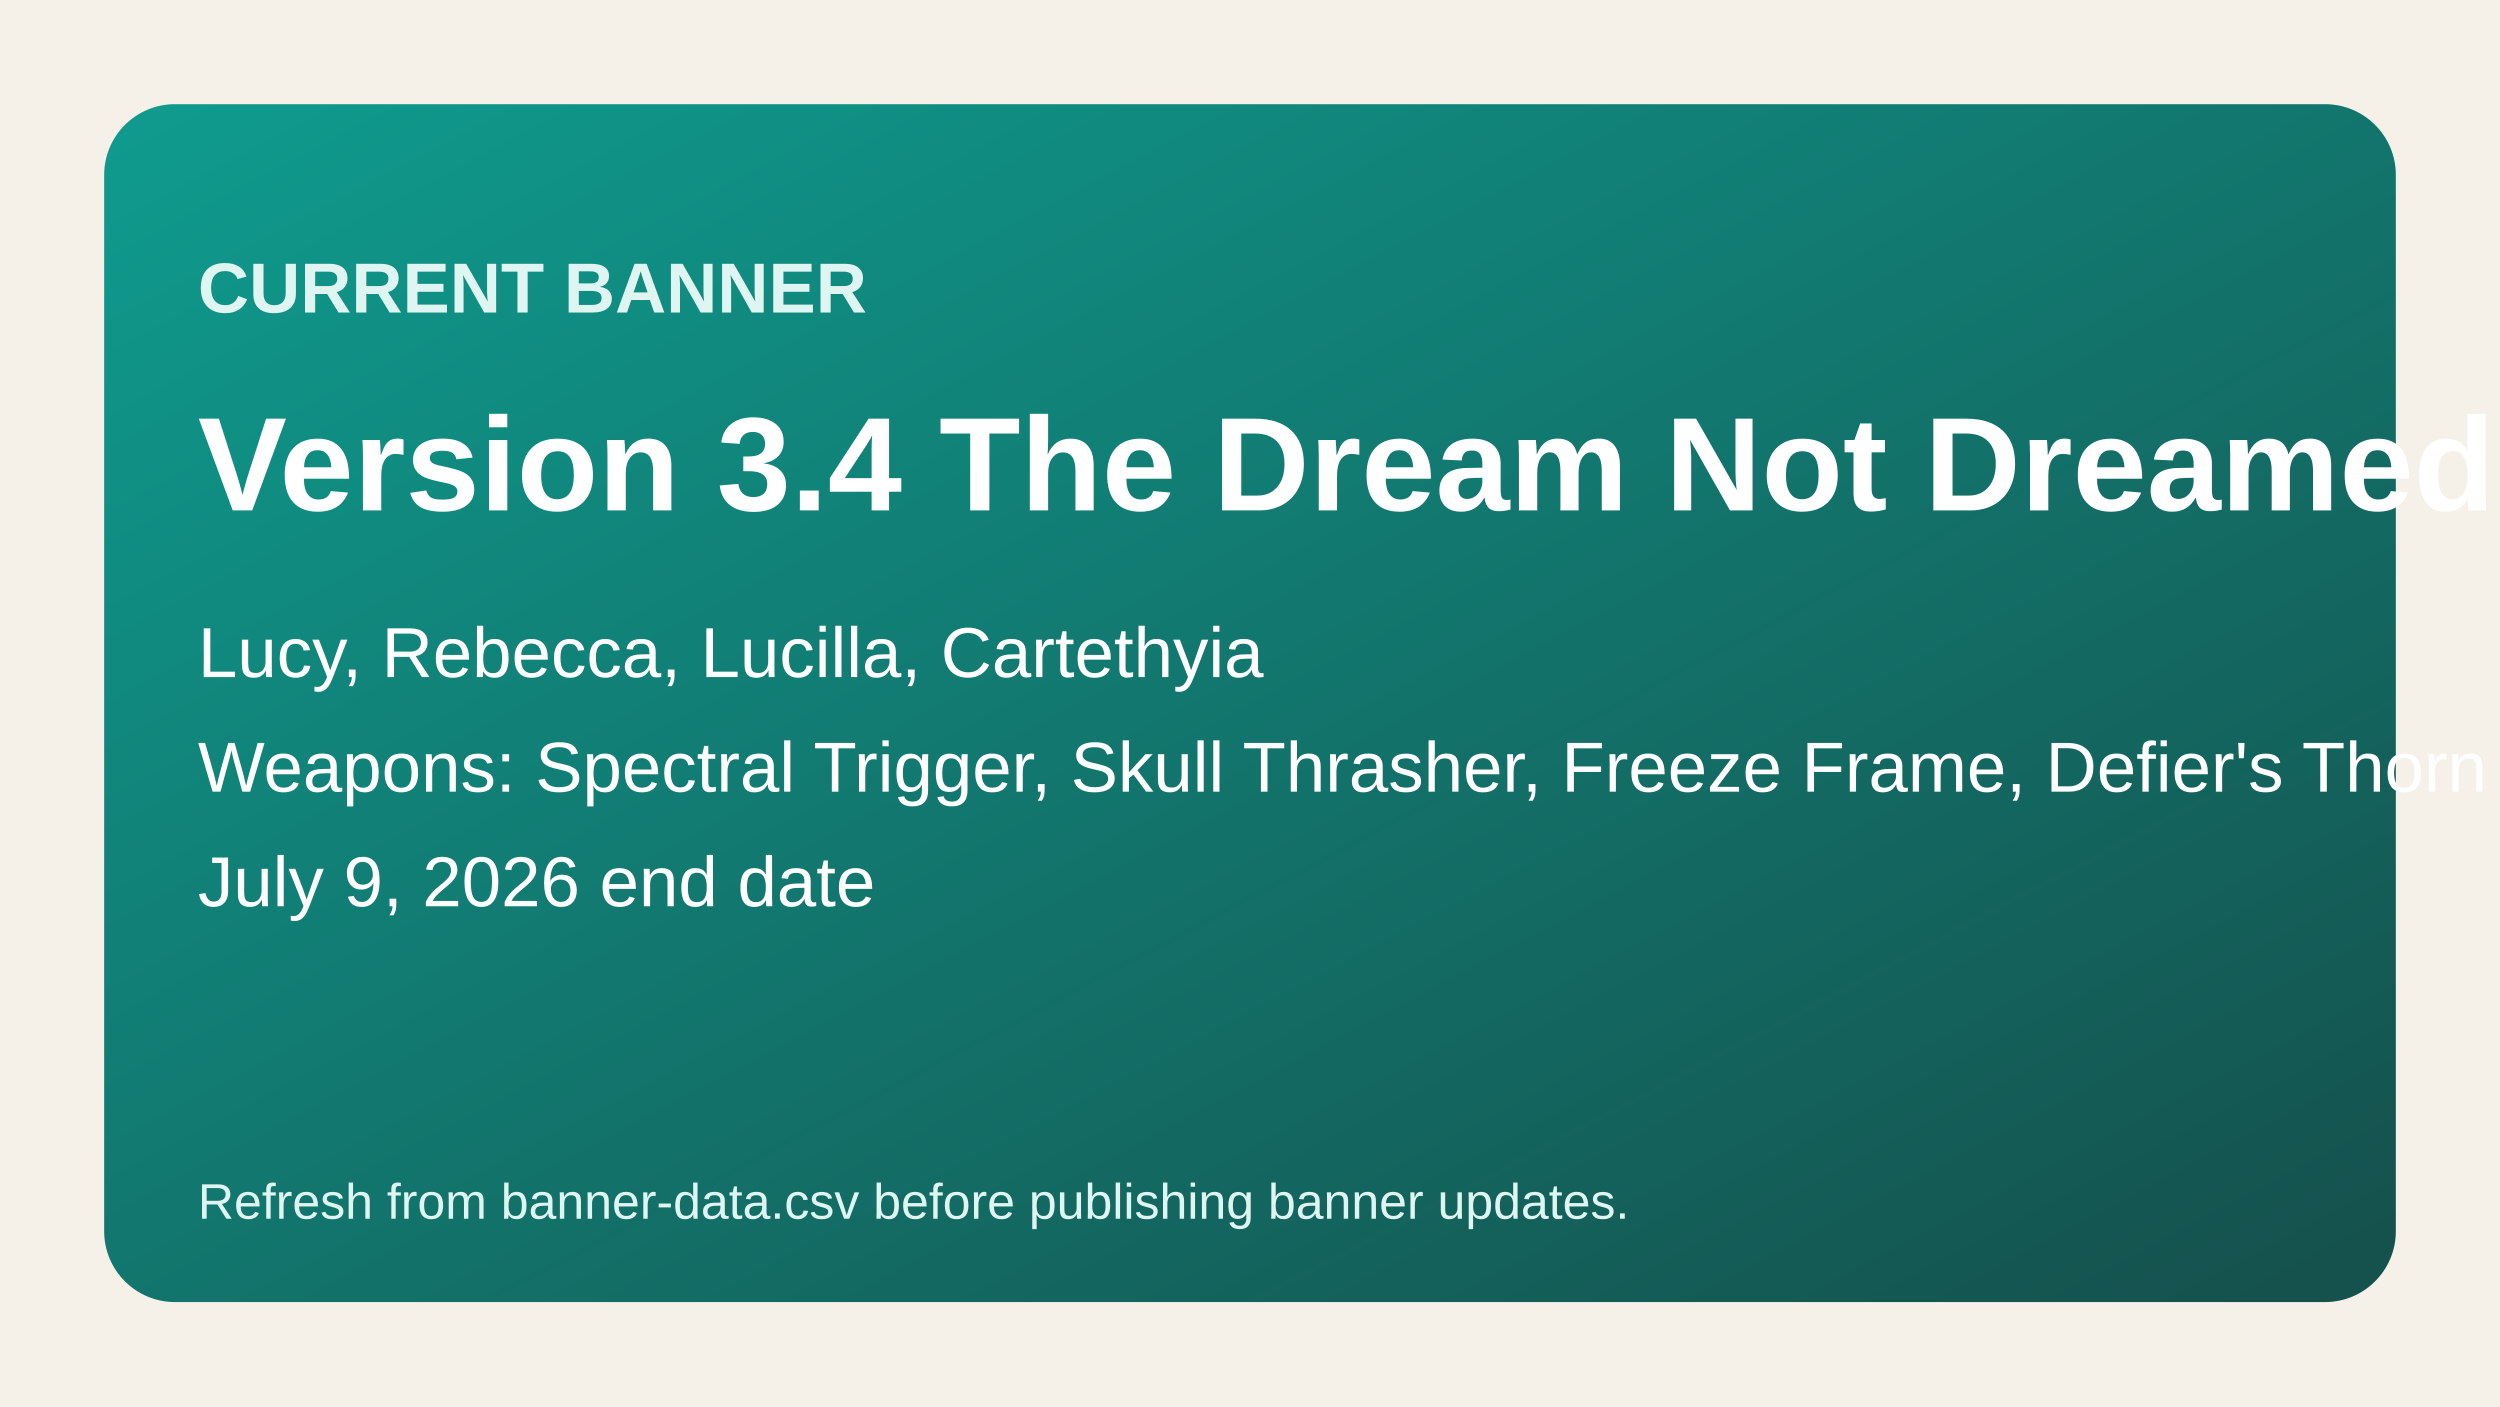
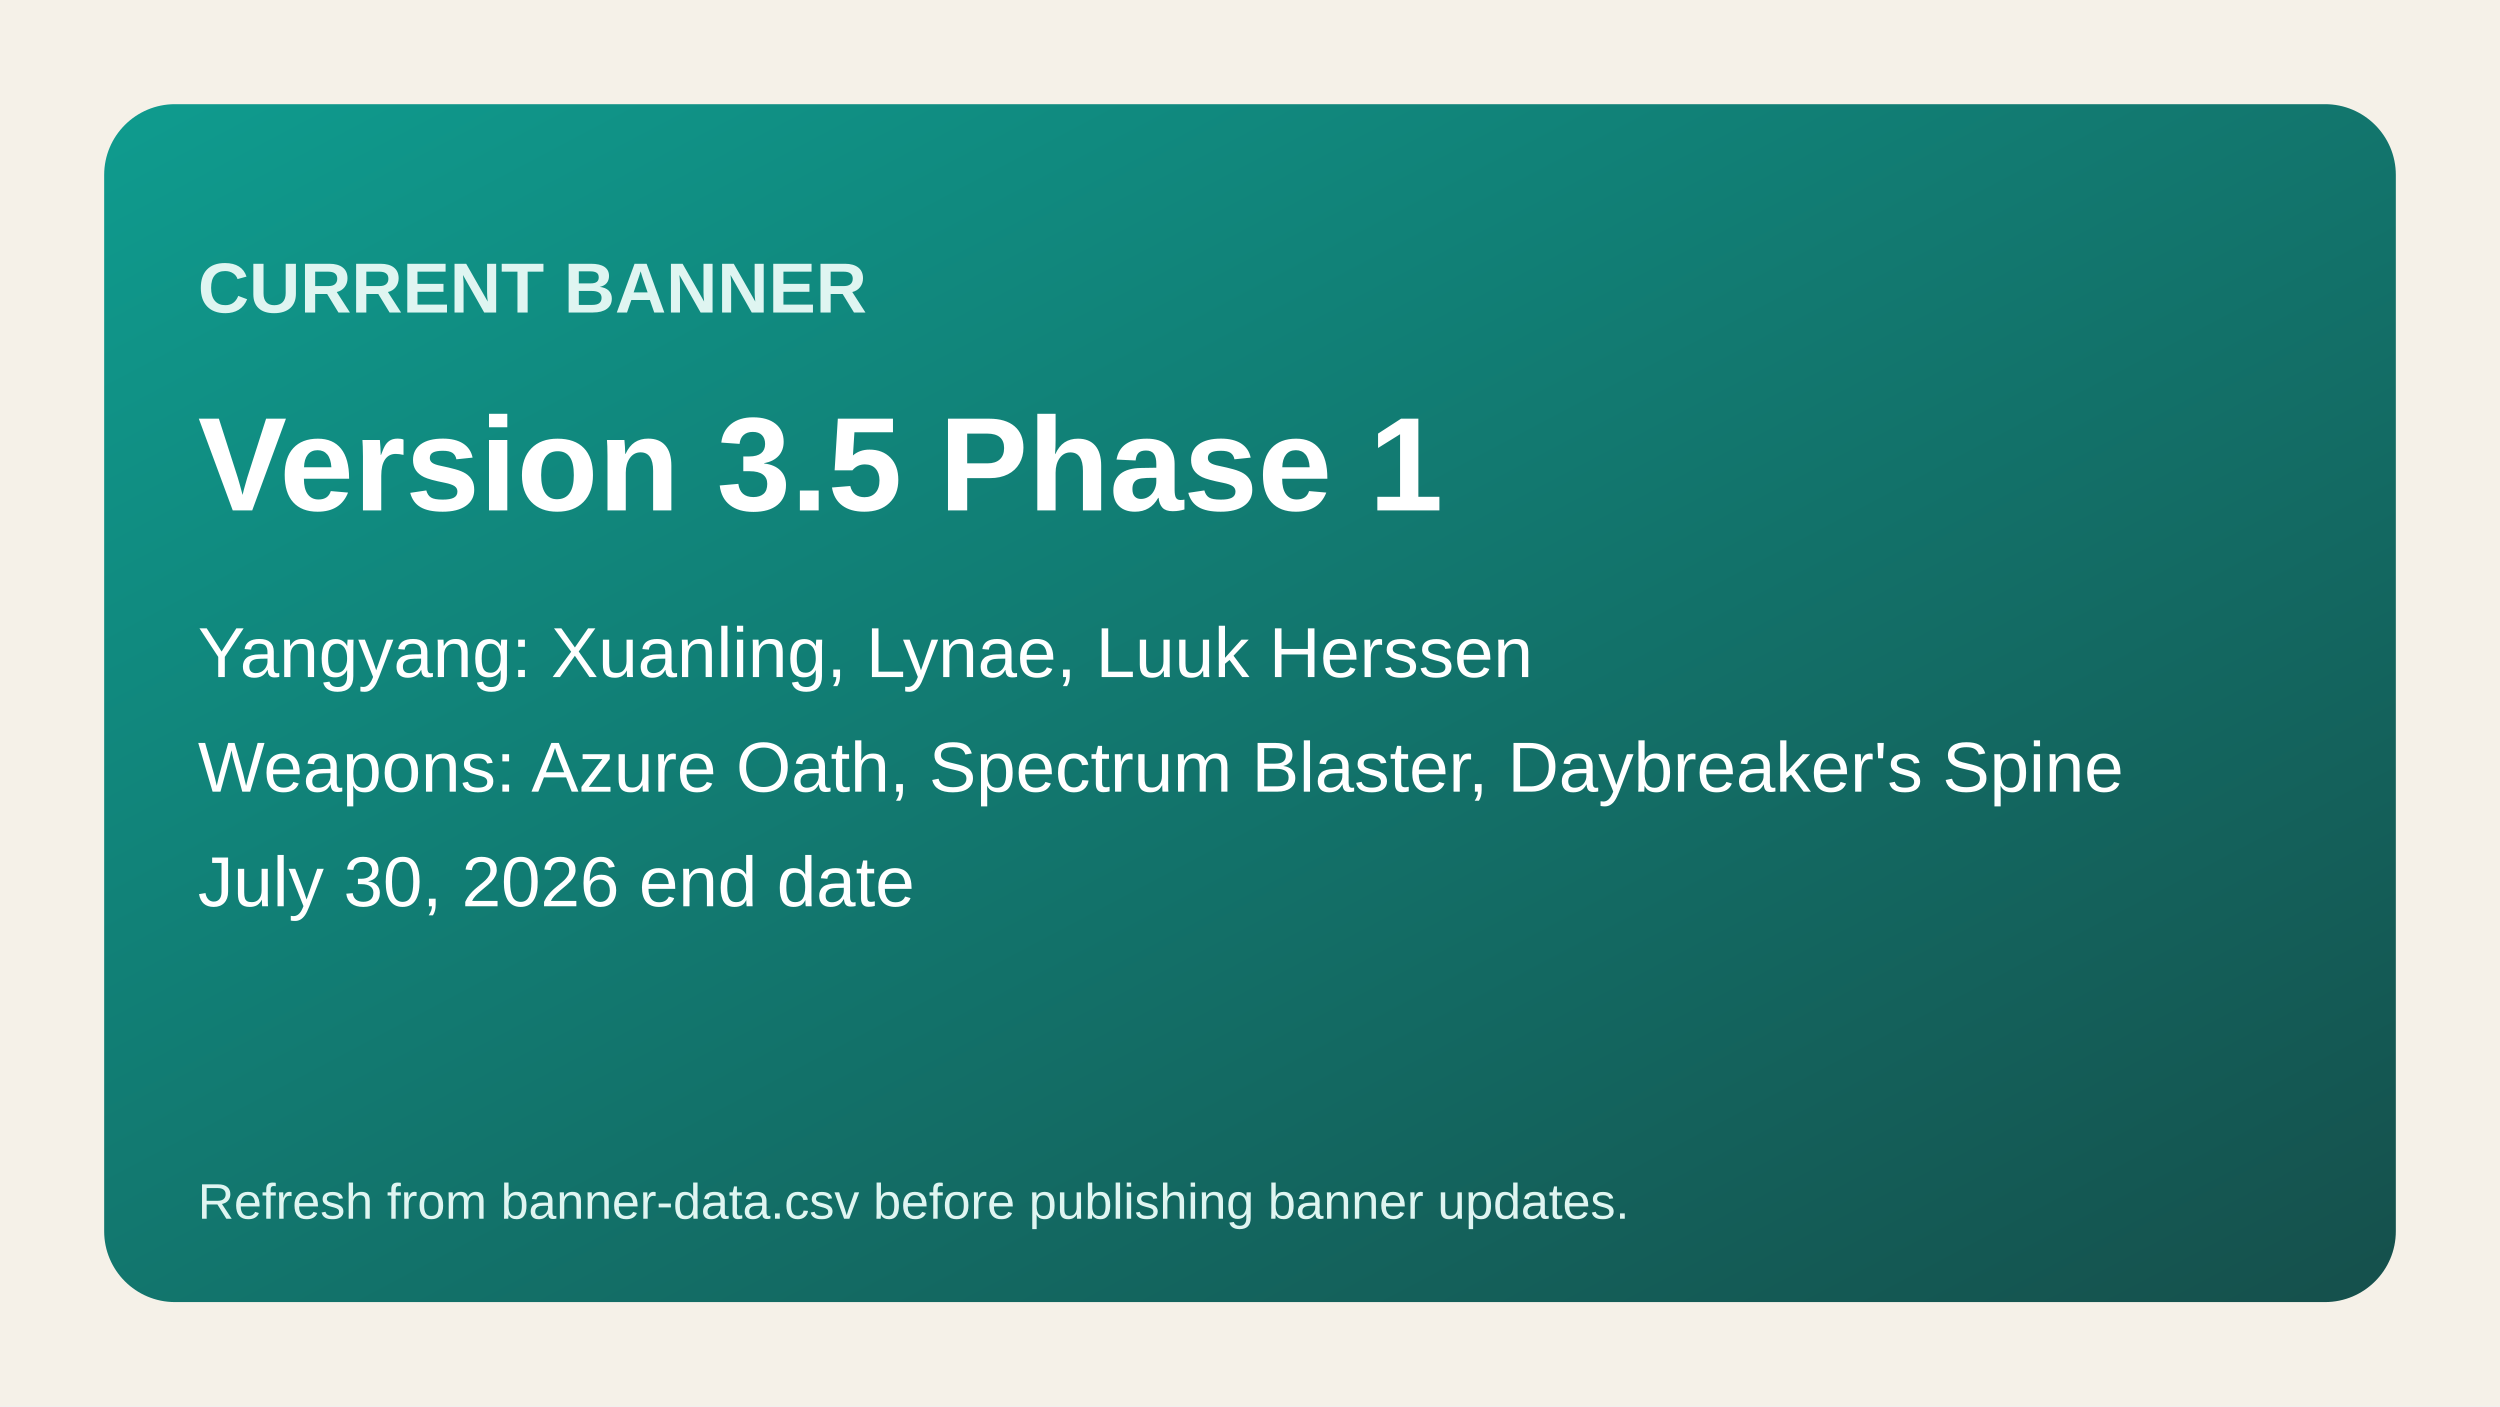
<svg xmlns="http://www.w3.org/2000/svg" width="1200" height="675" viewBox="0 0 1200 675" role="img" aria-labelledby="title desc">
  <defs>
    <linearGradient id="bg" x1="0" y1="0" x2="1" y2="1">
      <stop offset="0%" stop-color="#0f9b8e" />
      <stop offset="100%" stop-color="#15504c" />
    </linearGradient>
  </defs>
  <rect width="1200" height="675" fill="#f5f1e8" />
  <rect x="50" y="50" width="1100" height="575" rx="34" fill="url(#bg)" />
  <text x="95" y="150" fill="#dff5f1" font-family="Space Grotesk, Arial, sans-serif" font-size="34" font-weight="700">CURRENT BANNER</text>
-   <text x="95" y="245" fill="#ffffff" font-family="Space Grotesk, Arial, sans-serif" font-size="64" font-weight="700">Version 3.4 The Dream Not Dreamed</text>
-   <text x="95" y="325" fill="#ffffff" font-family="IBM Plex Sans, Arial, sans-serif" font-size="34">Lucy, Rebecca, Lucilla, Cartethyia</text>
-   <text x="95" y="380" fill="#ffffff" font-family="IBM Plex Sans, Arial, sans-serif" font-size="34">Weapons: Spectral Trigger, Skull Thrasher, Freeze Frame, Defier's Thorn</text>
-   <text x="95" y="435" fill="#ffffff" font-family="IBM Plex Sans, Arial, sans-serif" font-size="34">July 9, 2026 end date</text>
+   <text x="95" y="245" fill="#ffffff" font-family="Space Grotesk, Arial, sans-serif" font-size="64" font-weight="700">Version 3.5 Phase 1</text>
+   <text x="95" y="325" fill="#ffffff" font-family="IBM Plex Sans, Arial, sans-serif" font-size="34">Yangyang: Xuanling, Lynae, Luuk Herssen</text>
+   <text x="95" y="380" fill="#ffffff" font-family="IBM Plex Sans, Arial, sans-serif" font-size="34">Weapons: Azure Oath, Spectrum Blaster, Daybreaker's Spine</text>
+   <text x="95" y="435" fill="#ffffff" font-family="IBM Plex Sans, Arial, sans-serif" font-size="34">July 30, 2026 end date</text>
  <text x="95" y="585" fill="#dff5f1" font-family="IBM Plex Sans, Arial, sans-serif" font-size="24">Refresh from banner-data.csv before publishing banner updates.</text>
</svg>
